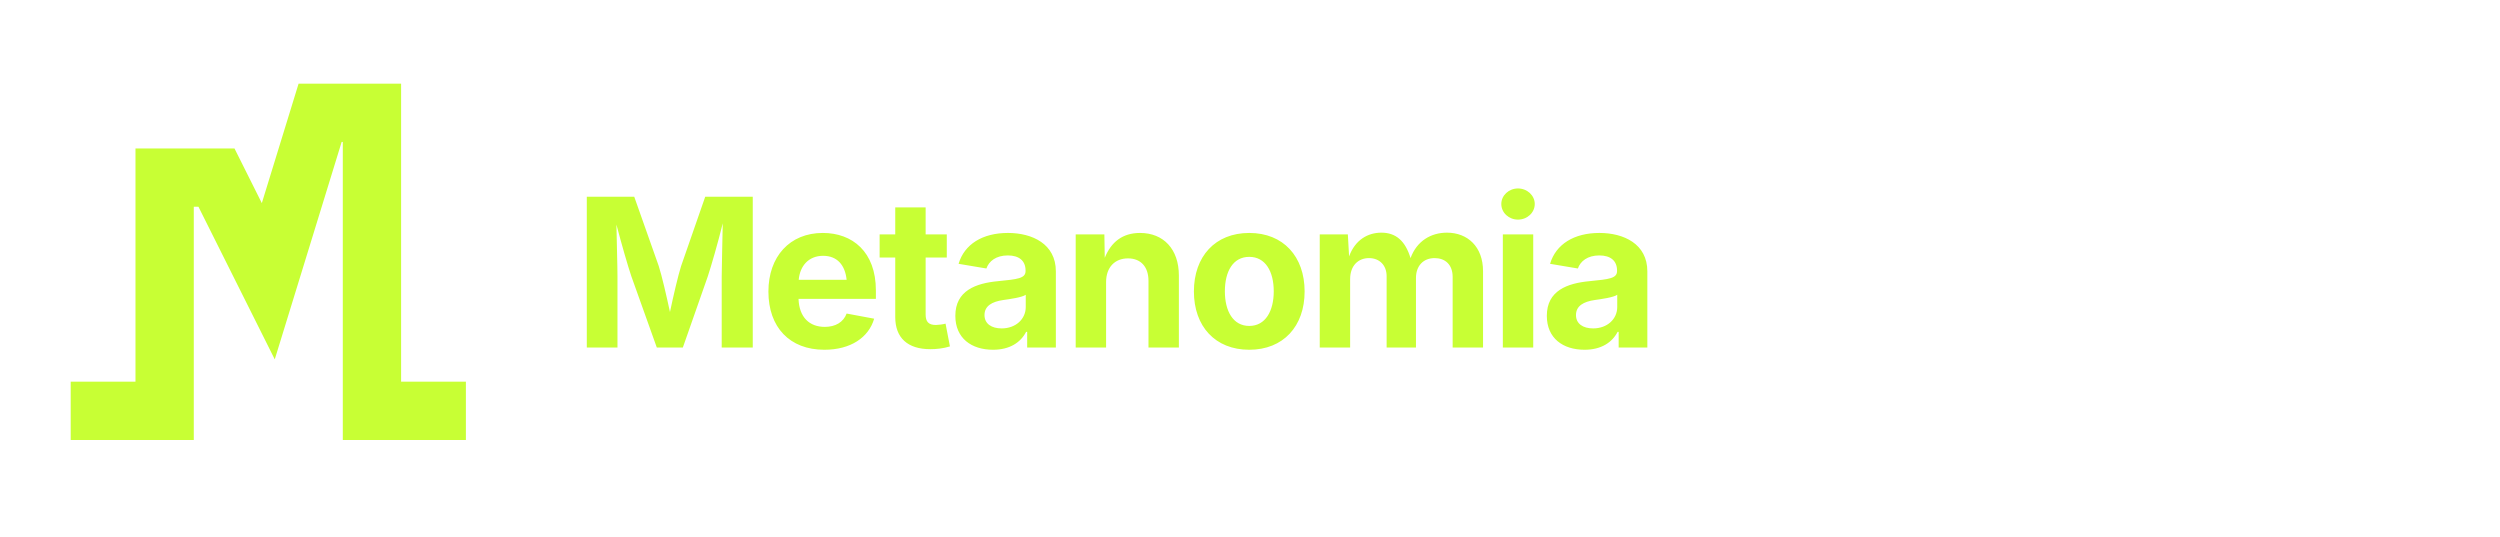
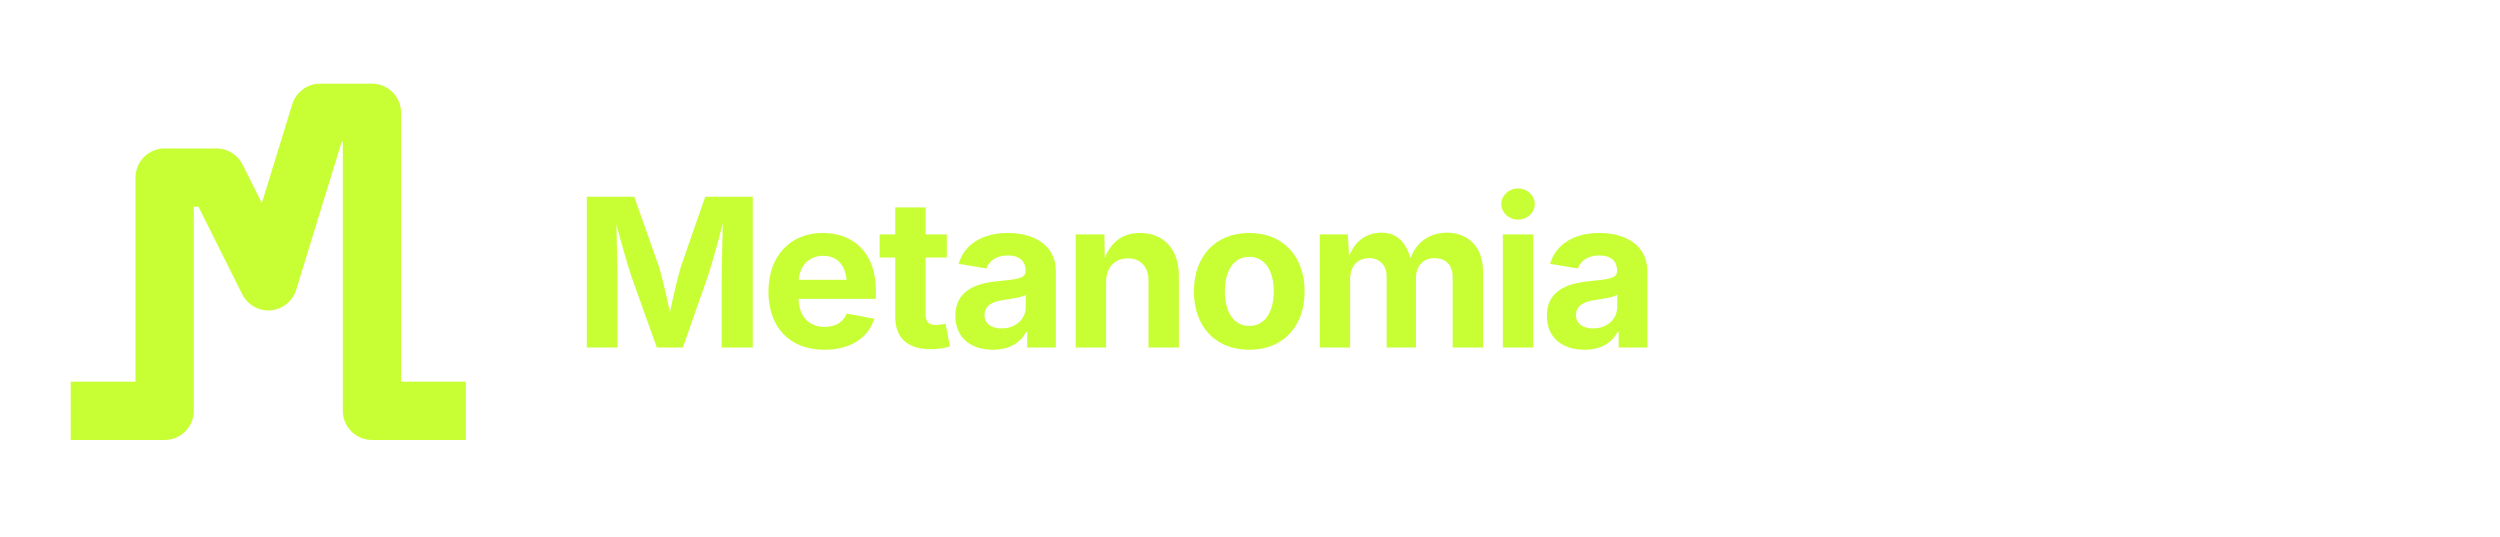
<svg xmlns="http://www.w3.org/2000/svg" viewBox="0 0 410 88" role="img" aria-labelledby="title desc">
  <g transform="translate(10 10) scale(1.0625)">
-     <path d="M6 54H16V18H24L32 34L40 8H48V54H58" fill="none" stroke="#C8FF34" stroke-width="9" stroke-linecap="square" stroke-linejoin="miter" />
+     <path d="M6 54H16V18H24L32 34L40 8H48V54H58" fill="none" stroke="#C8FF34" stroke-width="9" stroke-linecap="square" stroke-linejoin="round" />
  </g>
  <text x="94" y="57" fill="#C8FF34" font-family="Inter, Pretendard, Arial, sans-serif" font-size="34" font-weight="700" letter-spacing="-1">Metanomia</text>
</svg>
